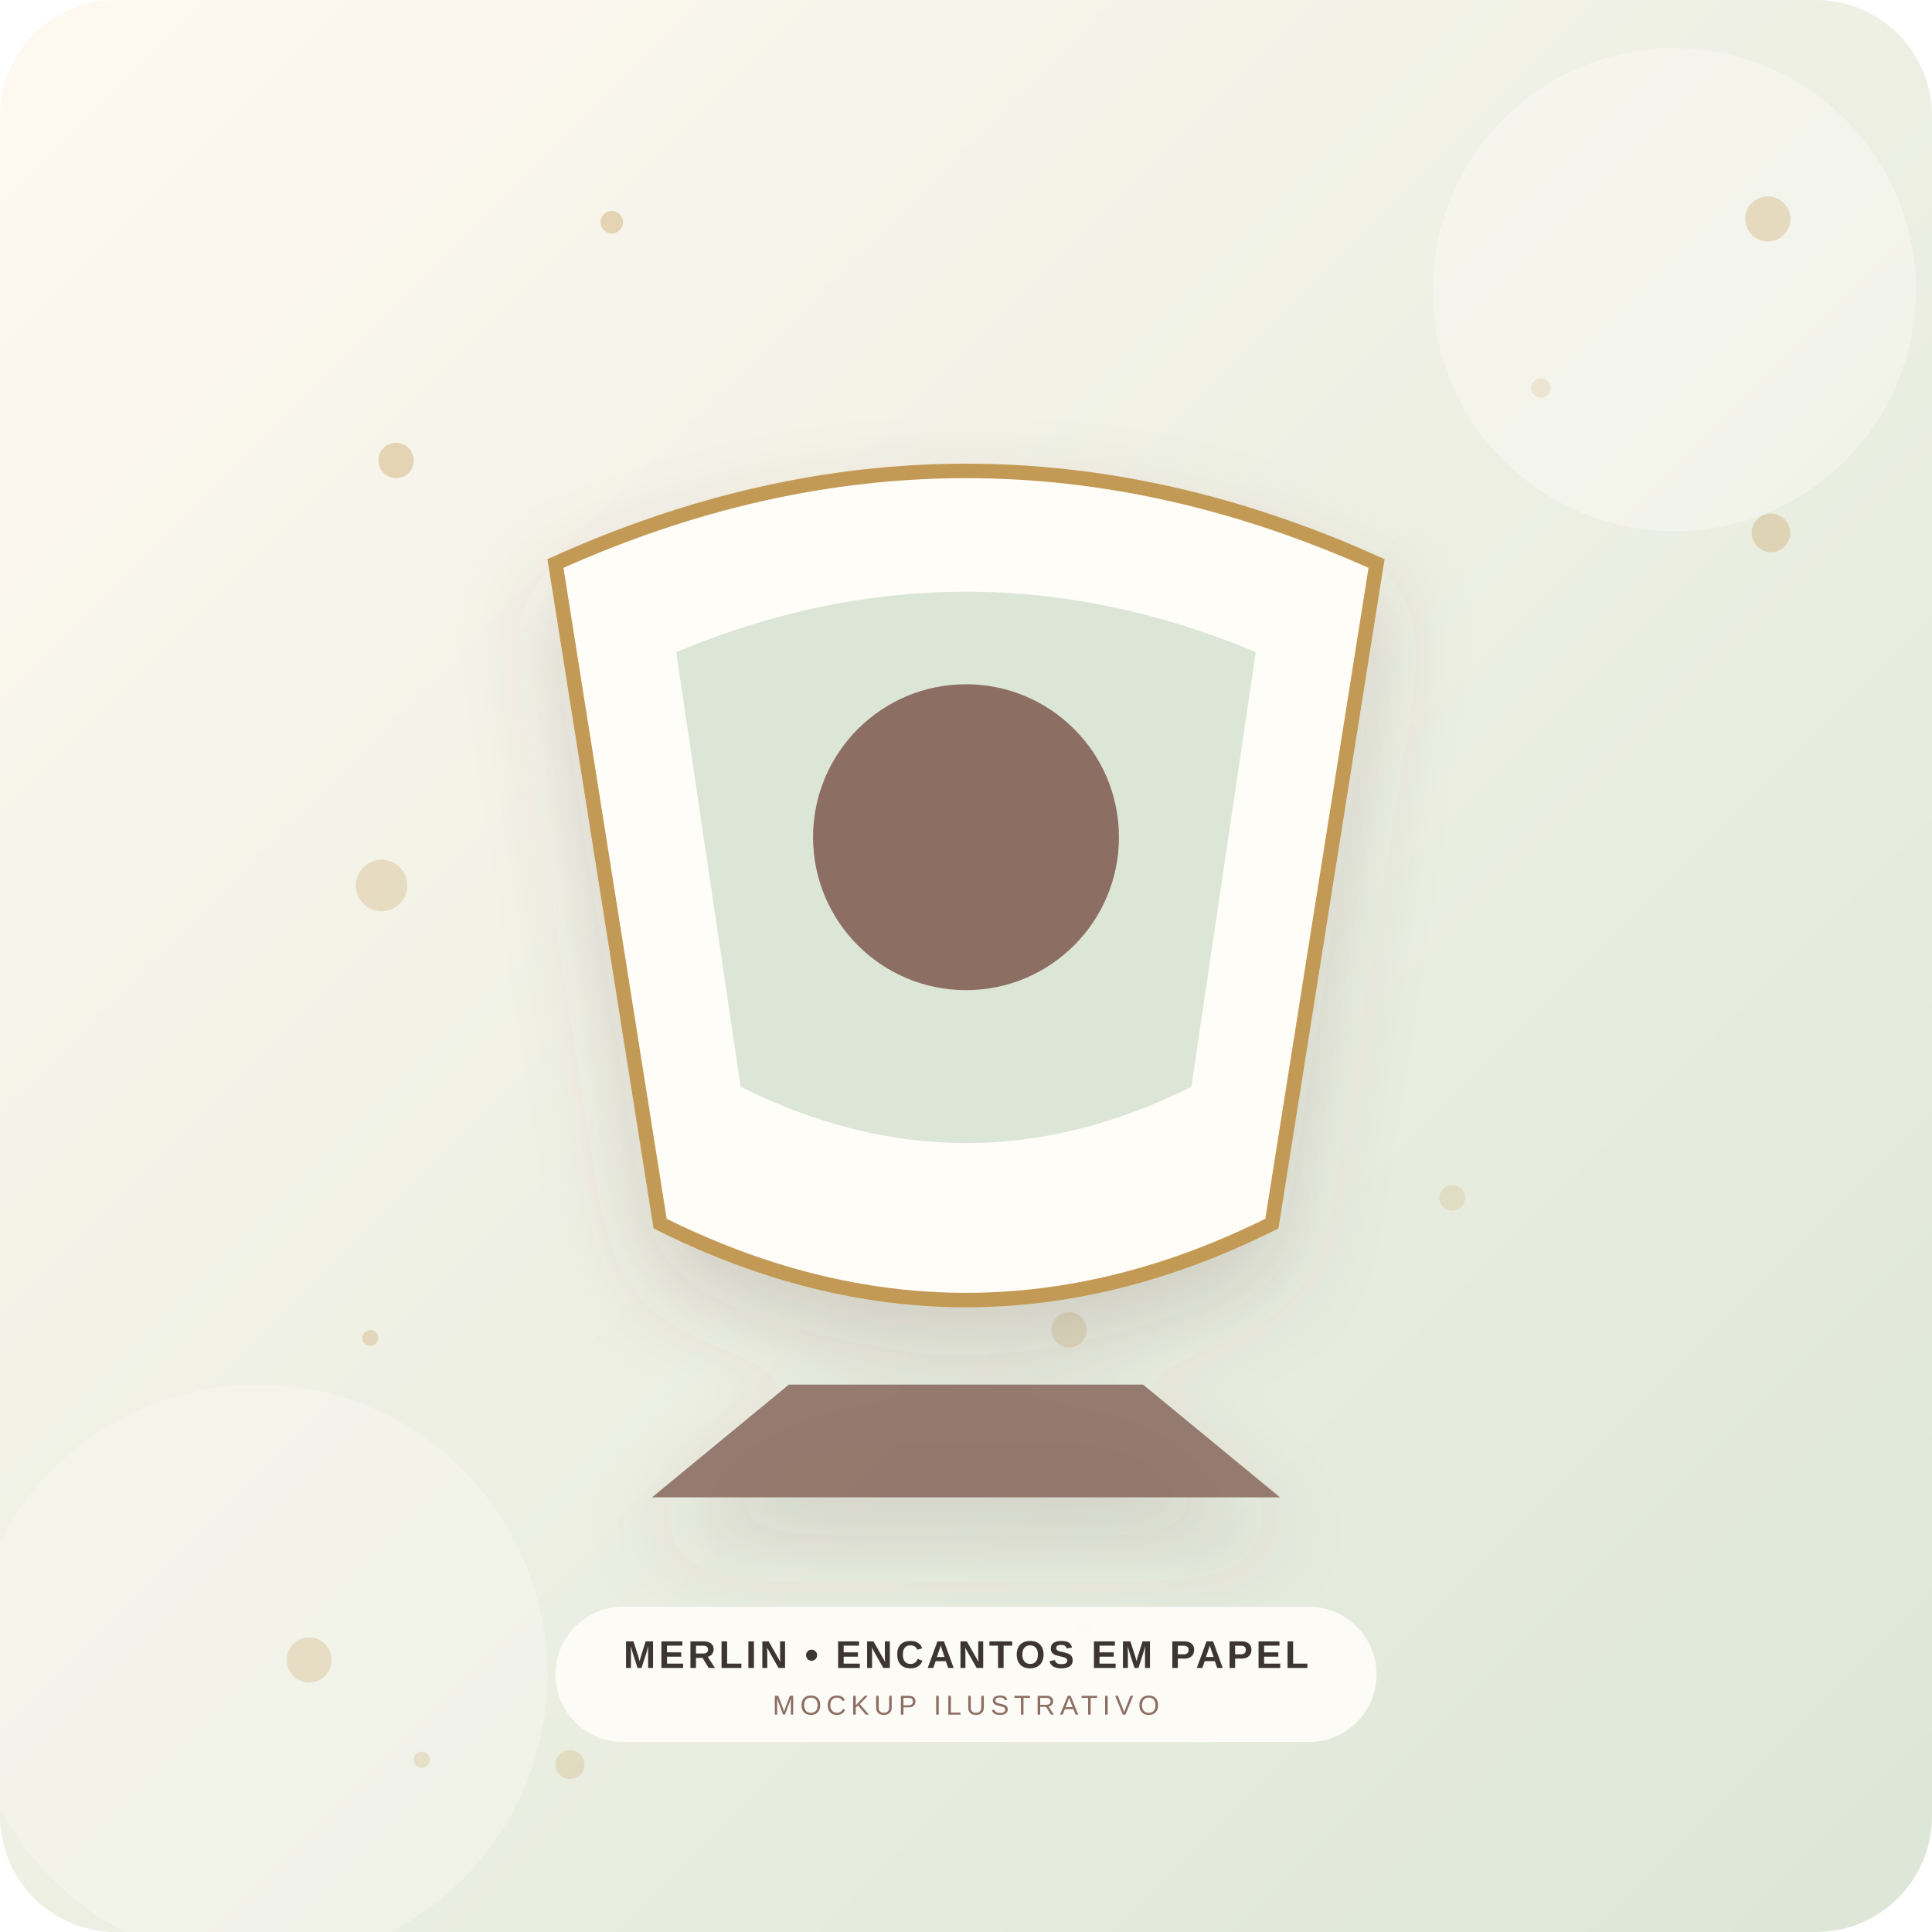
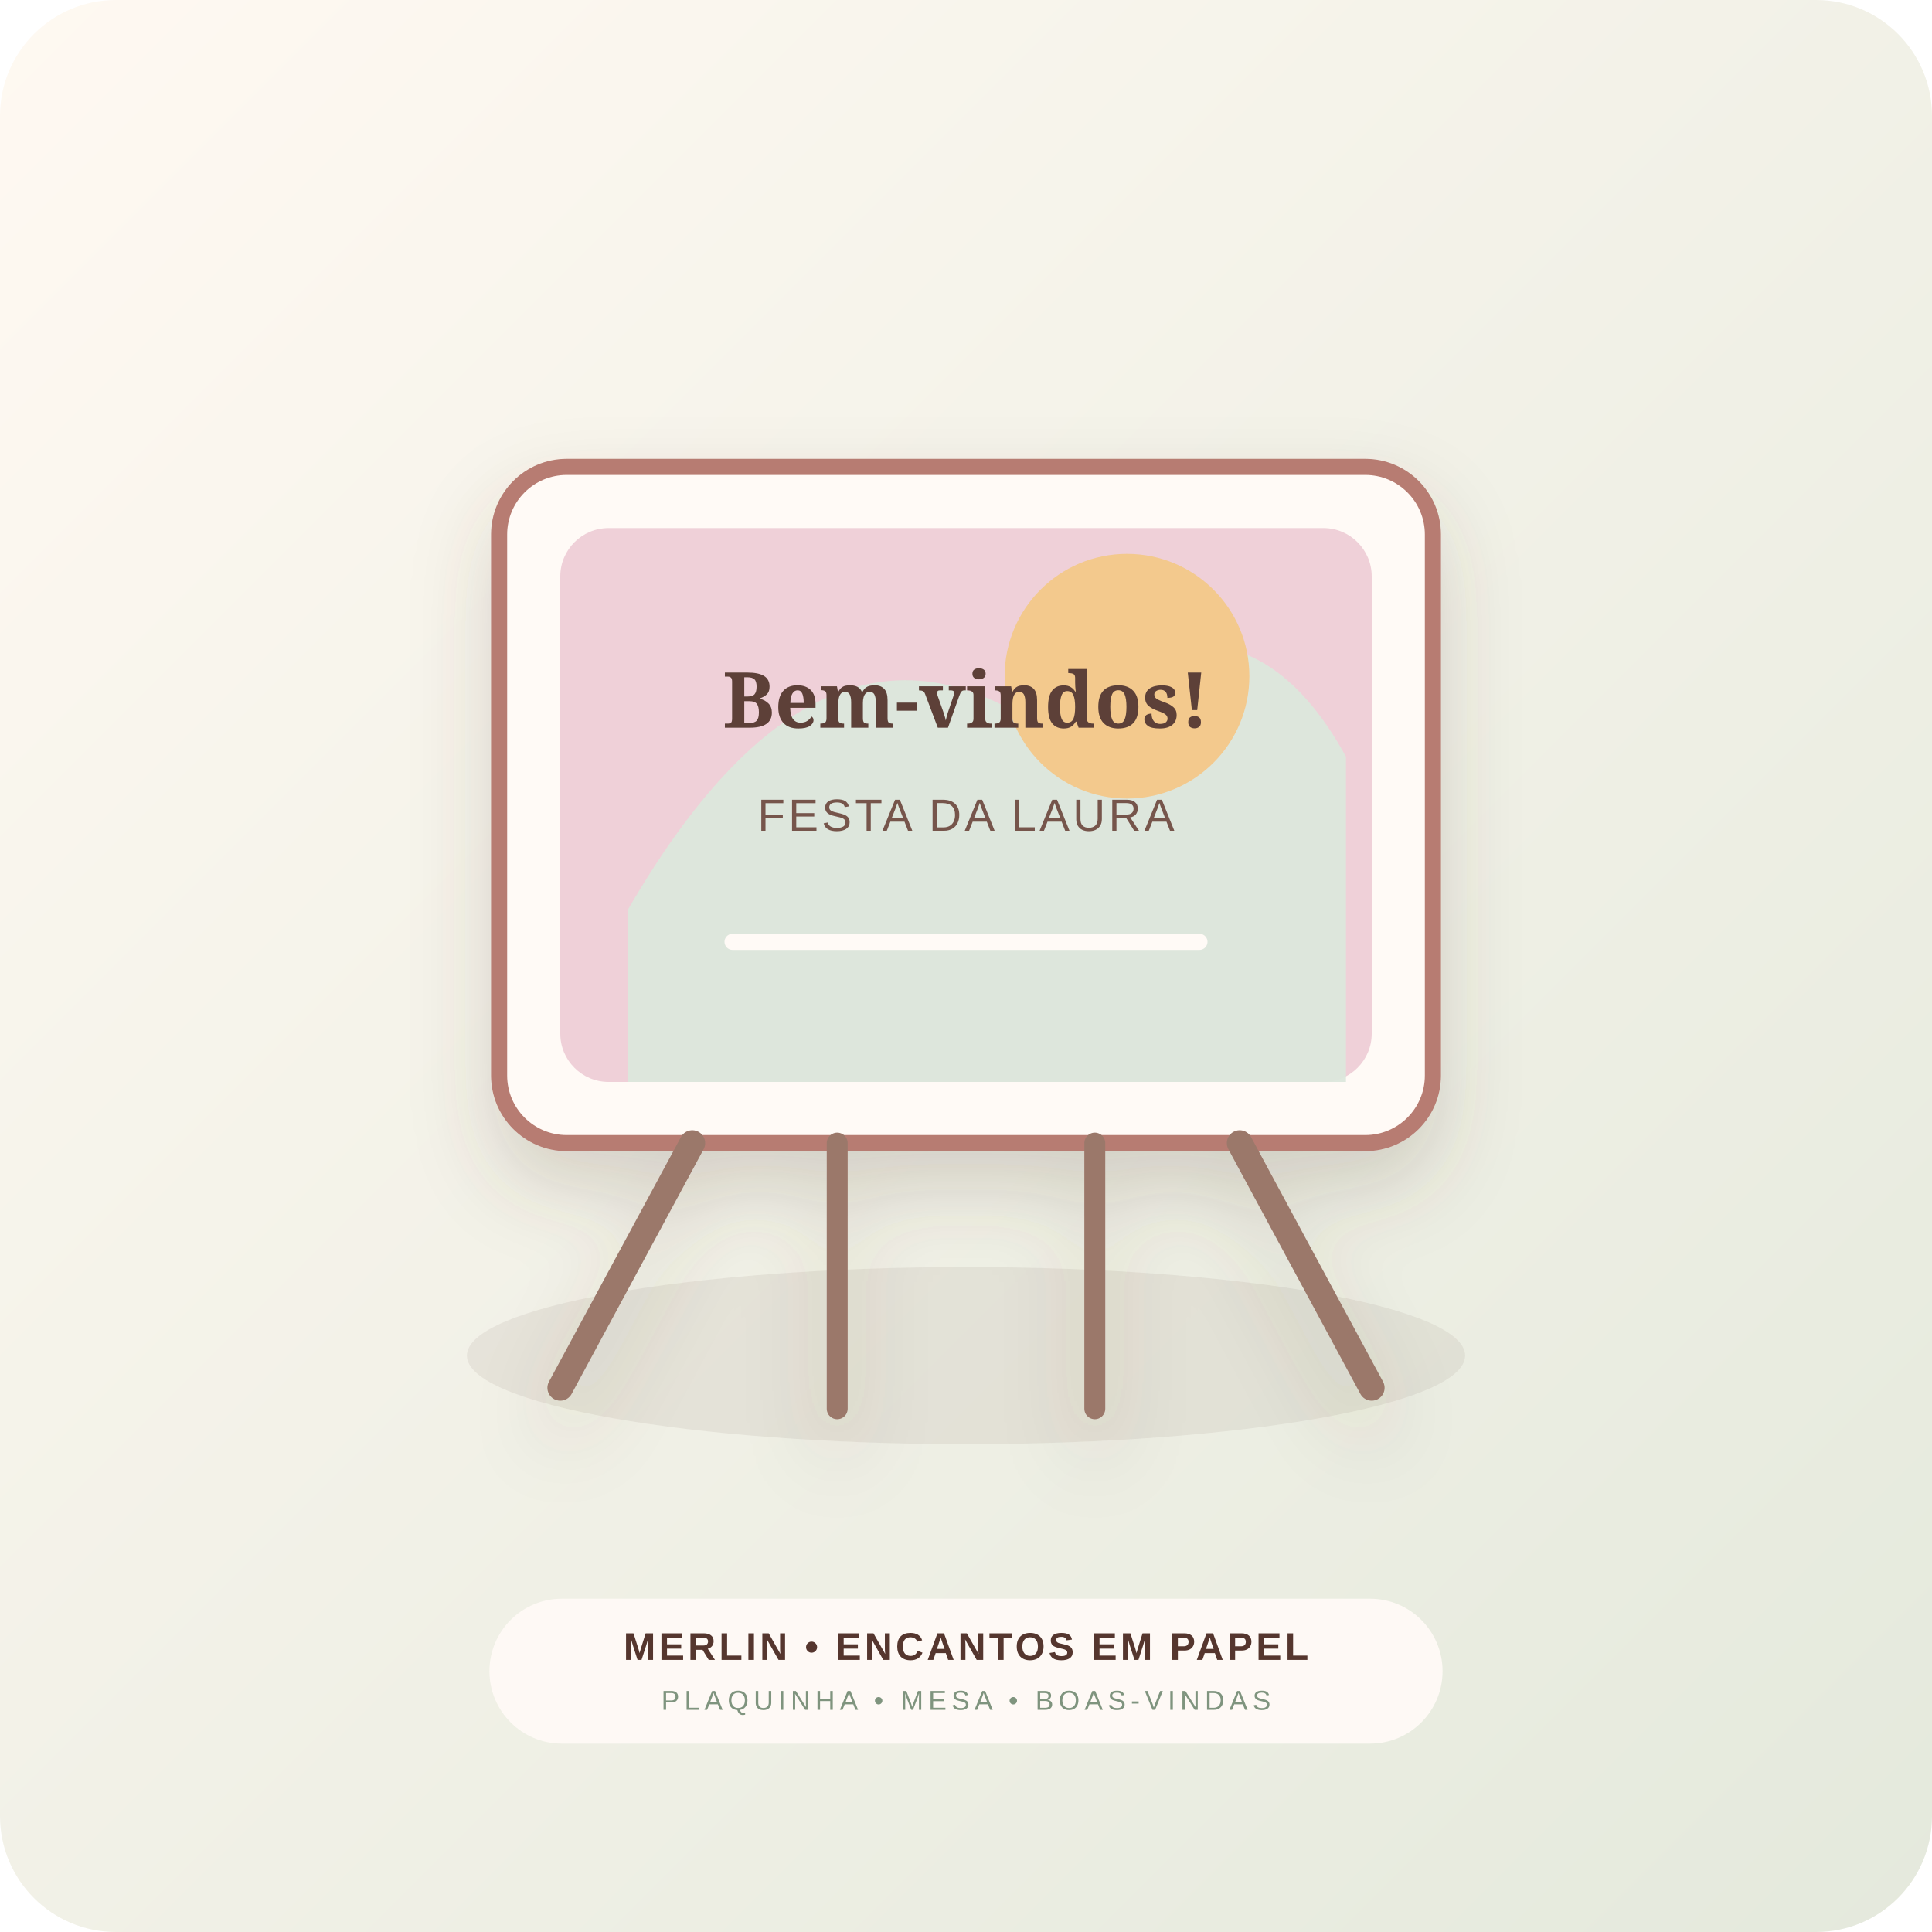
<svg xmlns="http://www.w3.org/2000/svg" viewBox="0 0 1200 1200" role="img" aria-label="Plaquinha Personalizada">
  <defs>
-     <linearGradient id="bg" x1="0" y1="0" x2="1" y2="1">
-       <stop stop-color="#fff9f1" />
-       <stop offset="1" stop-color="#dce6d6" />
+     <linearGradient id="bg" x1="0" x2="1" y2="1">
+       <stop stop-color="#fff9f2" />
+       <stop offset="1" stop-color="#e4e9dc" />
    </linearGradient>
-     <filter id="shadow" x="-30%" y="-30%" width="160%" height="160%">
-       <feDropShadow dx="0" dy="28" stdDeviation="28" flood-color="#604b43" flood-opacity=".18" />
+     <filter id="s" x="-30%" y="-30%" width="160%" height="170%">
+       <feDropShadow dx="0" dy="24" stdDeviation="24" flood-color="#5b4942" flood-opacity=".19" />
    </filter>
  </defs>
  <rect width="1200" height="1200" rx="72" fill="url(#bg)" />
-   <circle cx="1040" cy="180" r="150" fill="#fffdf8" opacity=".35" />
-   <circle cx="160" cy="1040" r="180" fill="#fffdf8" opacity=".3" />
-   <circle cx="237" cy="550" r="16" fill="#c39a55" opacity="0.26" />
-   <circle cx="957" cy="241" r="6" fill="#c39a55" opacity="0.18" />
-   <circle cx="1098" cy="136" r="14" fill="#c39a55" opacity="0.30" />
-   <circle cx="262" cy="1093" r="5" fill="#c39a55" opacity="0.23" />
-   <circle cx="192" cy="1031" r="14" fill="#c39a55" opacity="0.25" />
-   <circle cx="673" cy="1012" r="4" fill="#c39a55" opacity="0.25" />
-   <circle cx="380" cy="138" r="7" fill="#c39a55" opacity="0.37" />
-   <circle cx="1100" cy="331" r="12" fill="#c39a55" opacity="0.31" />
-   <circle cx="675" cy="483" r="7" fill="#c39a55" opacity="0.29" />
-   <circle cx="230" cy="831" r="5" fill="#c39a55" opacity="0.30" />
-   <circle cx="354" cy="1096" r="9" fill="#c39a55" opacity="0.23" />
-   <circle cx="664" cy="826" r="11" fill="#c39a55" opacity="0.23" />
-   <circle cx="902" cy="744" r="8" fill="#c39a55" opacity="0.19" />
-   <circle cx="246" cy="286" r="11" fill="#c39a55" opacity="0.37" />
-   <g filter="url(#shadow)">
-     <path d="M345 350 Q600 235 855 350 L790 760 Q600 855 410 760 Z" fill="#fffdf8" stroke="#c39a55" stroke-width="9" />
-     <path d="M420 405 Q600 330 780 405 L740 675 Q600 745 460 675 Z" fill="#dce6d6" />
-     <circle cx="600" cy="520" r="95" fill="#8d6e63" />
-     <path d="M490 860 h220 l85 70 H405Z" fill="#8d6e63" opacity=".9" />
+   <ellipse cx="600" cy="842" rx="310" ry="55" fill="#70554c" opacity=".09" />
+   <g filter="url(#s)">
+     <rect x="310" y="290" width="580" height="420" rx="42" fill="#fffaf6" stroke="#b77c72" stroke-width="10" />
+     <rect x="348" y="328" width="504" height="344" rx="30" fill="#efd0d8" />
+     <path d="M390 565c80-138 165-176 256-113 76-74 143-68 190 18v202H390Z" fill="#dce7dc" opacity=".95" />
+     <circle cx="700" cy="420" r="76" fill="#f3c98d" />
+     <text x="600" y="452" text-anchor="middle" fill="#5d4139" font-family="Georgia,serif" font-size="48" font-weight="700">Bem-vindos!</text>
+     <text x="600" y="516" text-anchor="middle" fill="#76554c" font-family="Arial,sans-serif" font-size="28" letter-spacing="2">FESTA DA LAURA</text>
+     <path d="M455 585h290" stroke="#fffaf6" stroke-width="10" stroke-linecap="round" />
+     <path d="M430 710l-82 152" stroke="#9b786b" stroke-width="16" stroke-linecap="round" />
+     <path d="M770 710l82 152" stroke="#9b786b" stroke-width="16" stroke-linecap="round" />
+     <path d="M520 710v165M680 710v165" stroke="#9b786b" stroke-width="13" stroke-linecap="round" />
  </g>
-   <g transform="translate(600 1040)" text-anchor="middle">
-     <rect x="-255" y="-42" width="510" height="84" rx="42" fill="#fffdf8" opacity=".91" />
-     <text y="-4" fill="#3c3531" font-family="Arial,Helvetica,sans-serif" font-size="24" font-weight="700" letter-spacing="2">MERLIN • ENCANTOS EM PAPEL</text>
-     <text y="25" fill="#8d6e63" font-family="Arial,Helvetica,sans-serif" font-size="17" letter-spacing="3">MOCKUP ILUSTRATIVO</text>
+   <g transform="translate(600 1038)" text-anchor="middle">
+     <rect x="-296" y="-45" width="592" height="90" rx="45" fill="#fffaf6" opacity=".96" />
+     <text y="-7" fill="#55362e" font-family="Arial,sans-serif" font-size="24" font-weight="700" letter-spacing="2">MERLIN • ENCANTOS EM PAPEL</text>
+     <text y="24" fill="#7f947e" font-family="Arial,sans-serif" font-size="17" letter-spacing="3">PLAQUINHA • MESA • BOAS-VINDAS</text>
  </g>
</svg>
